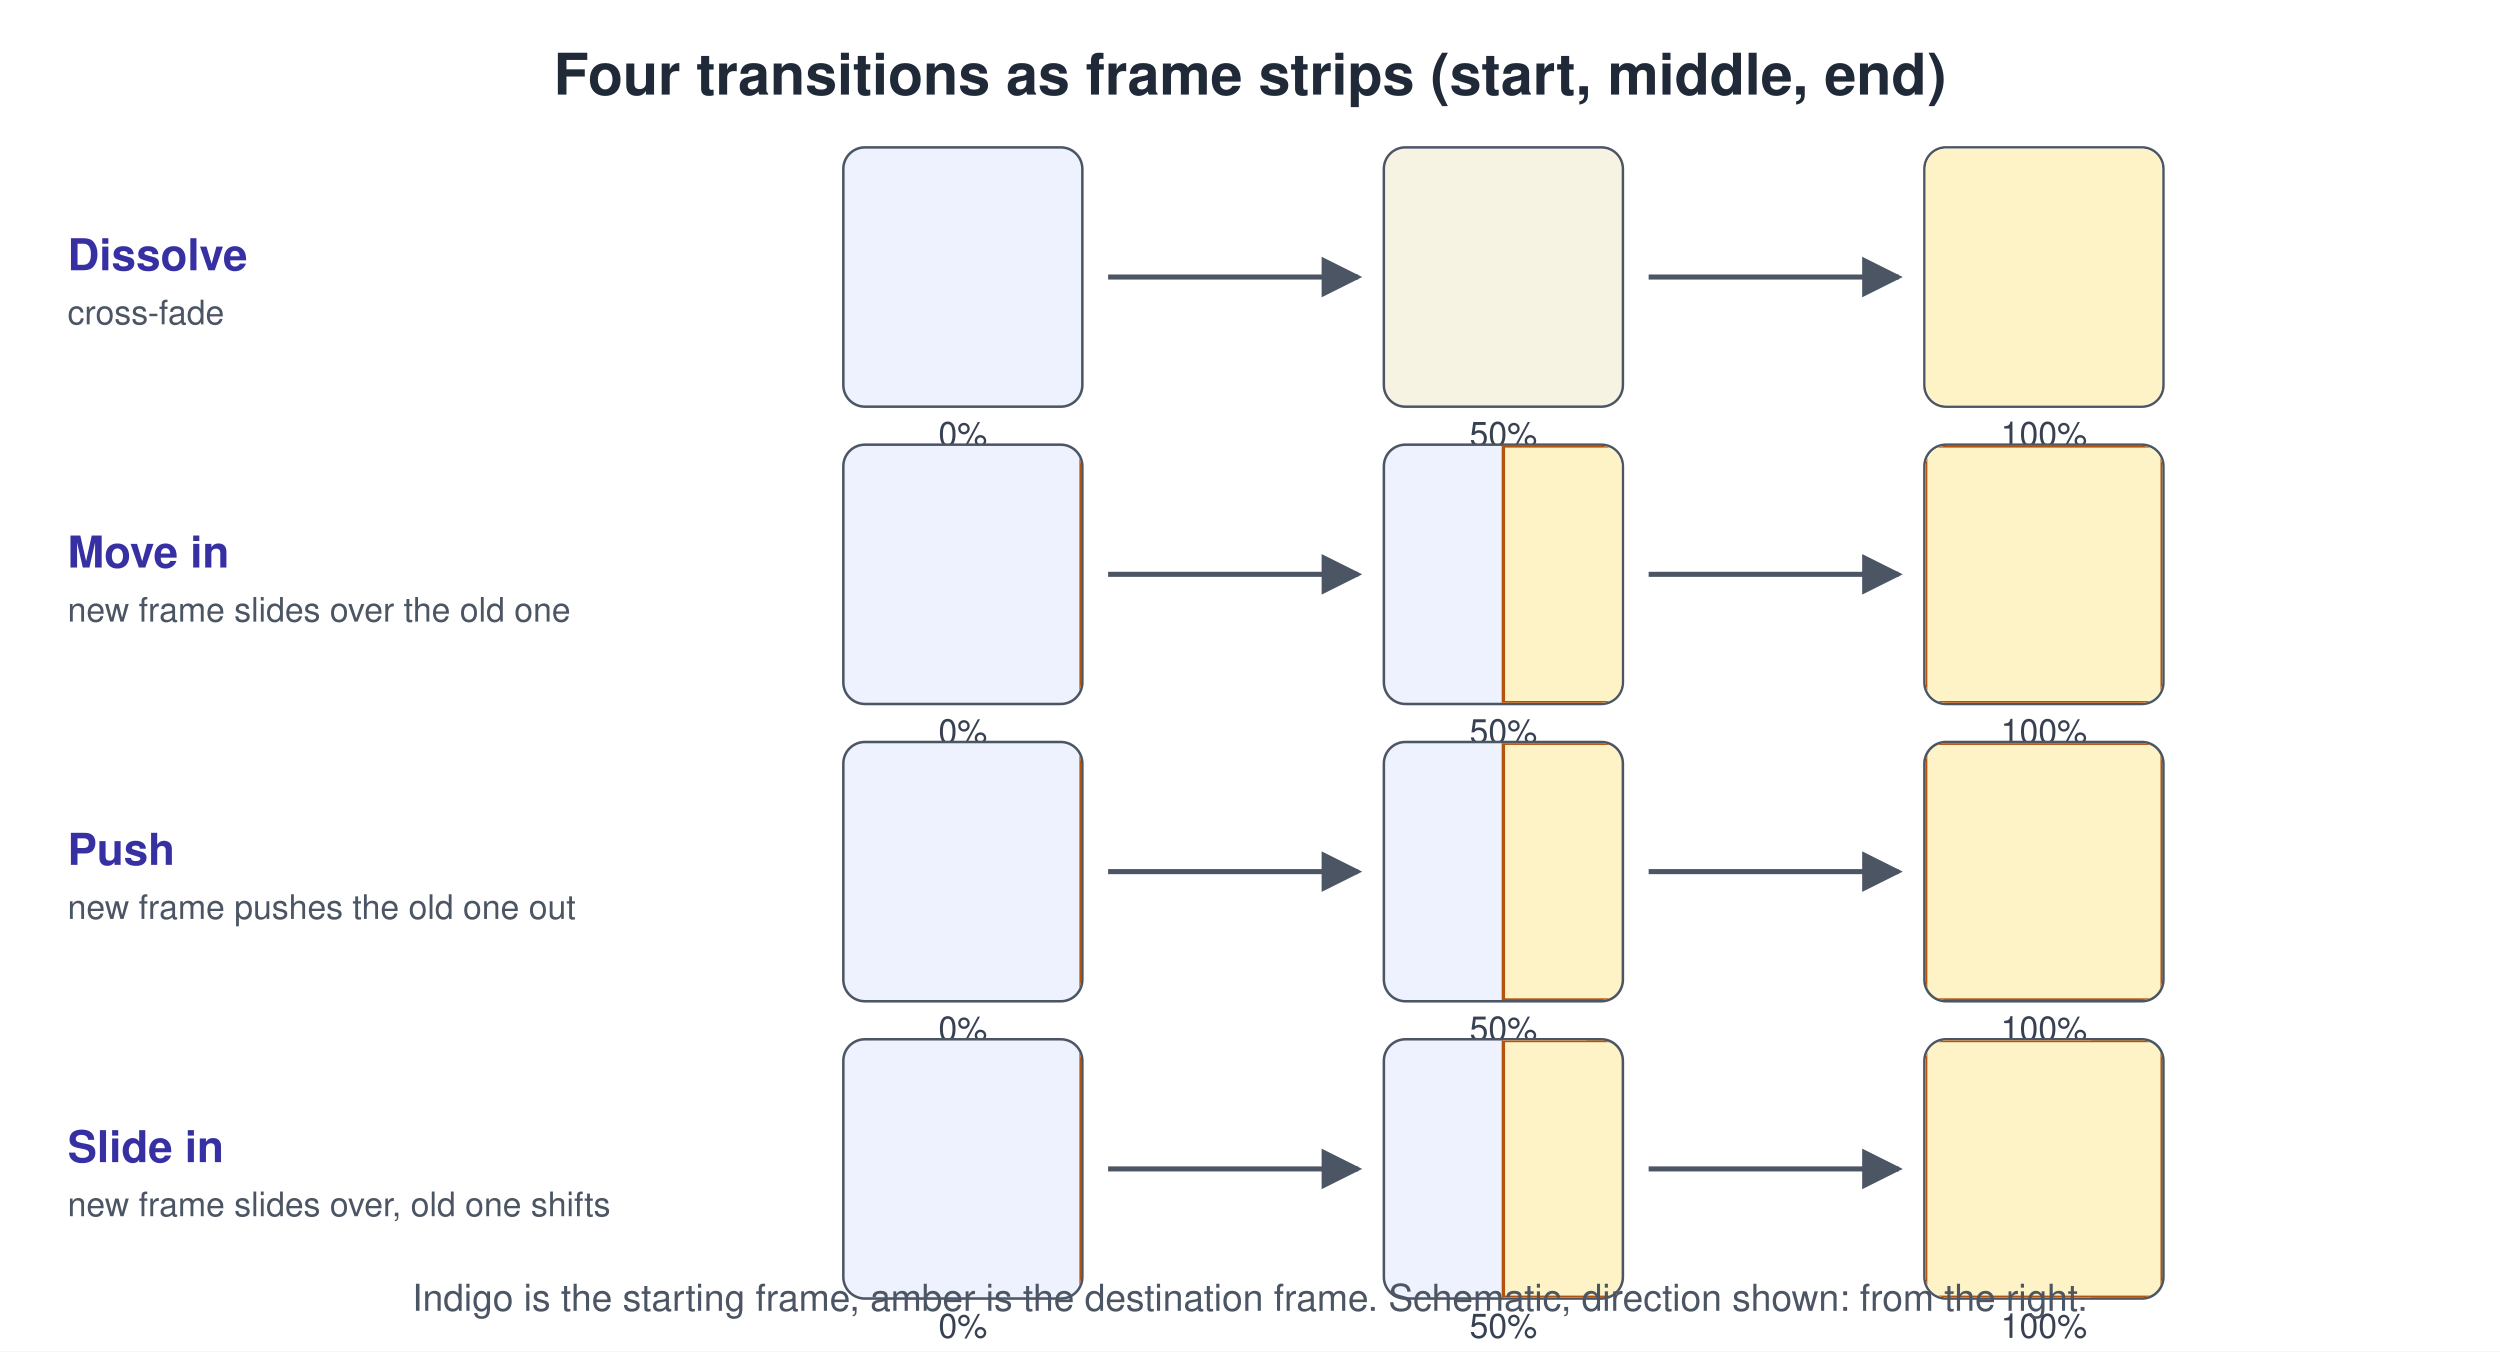
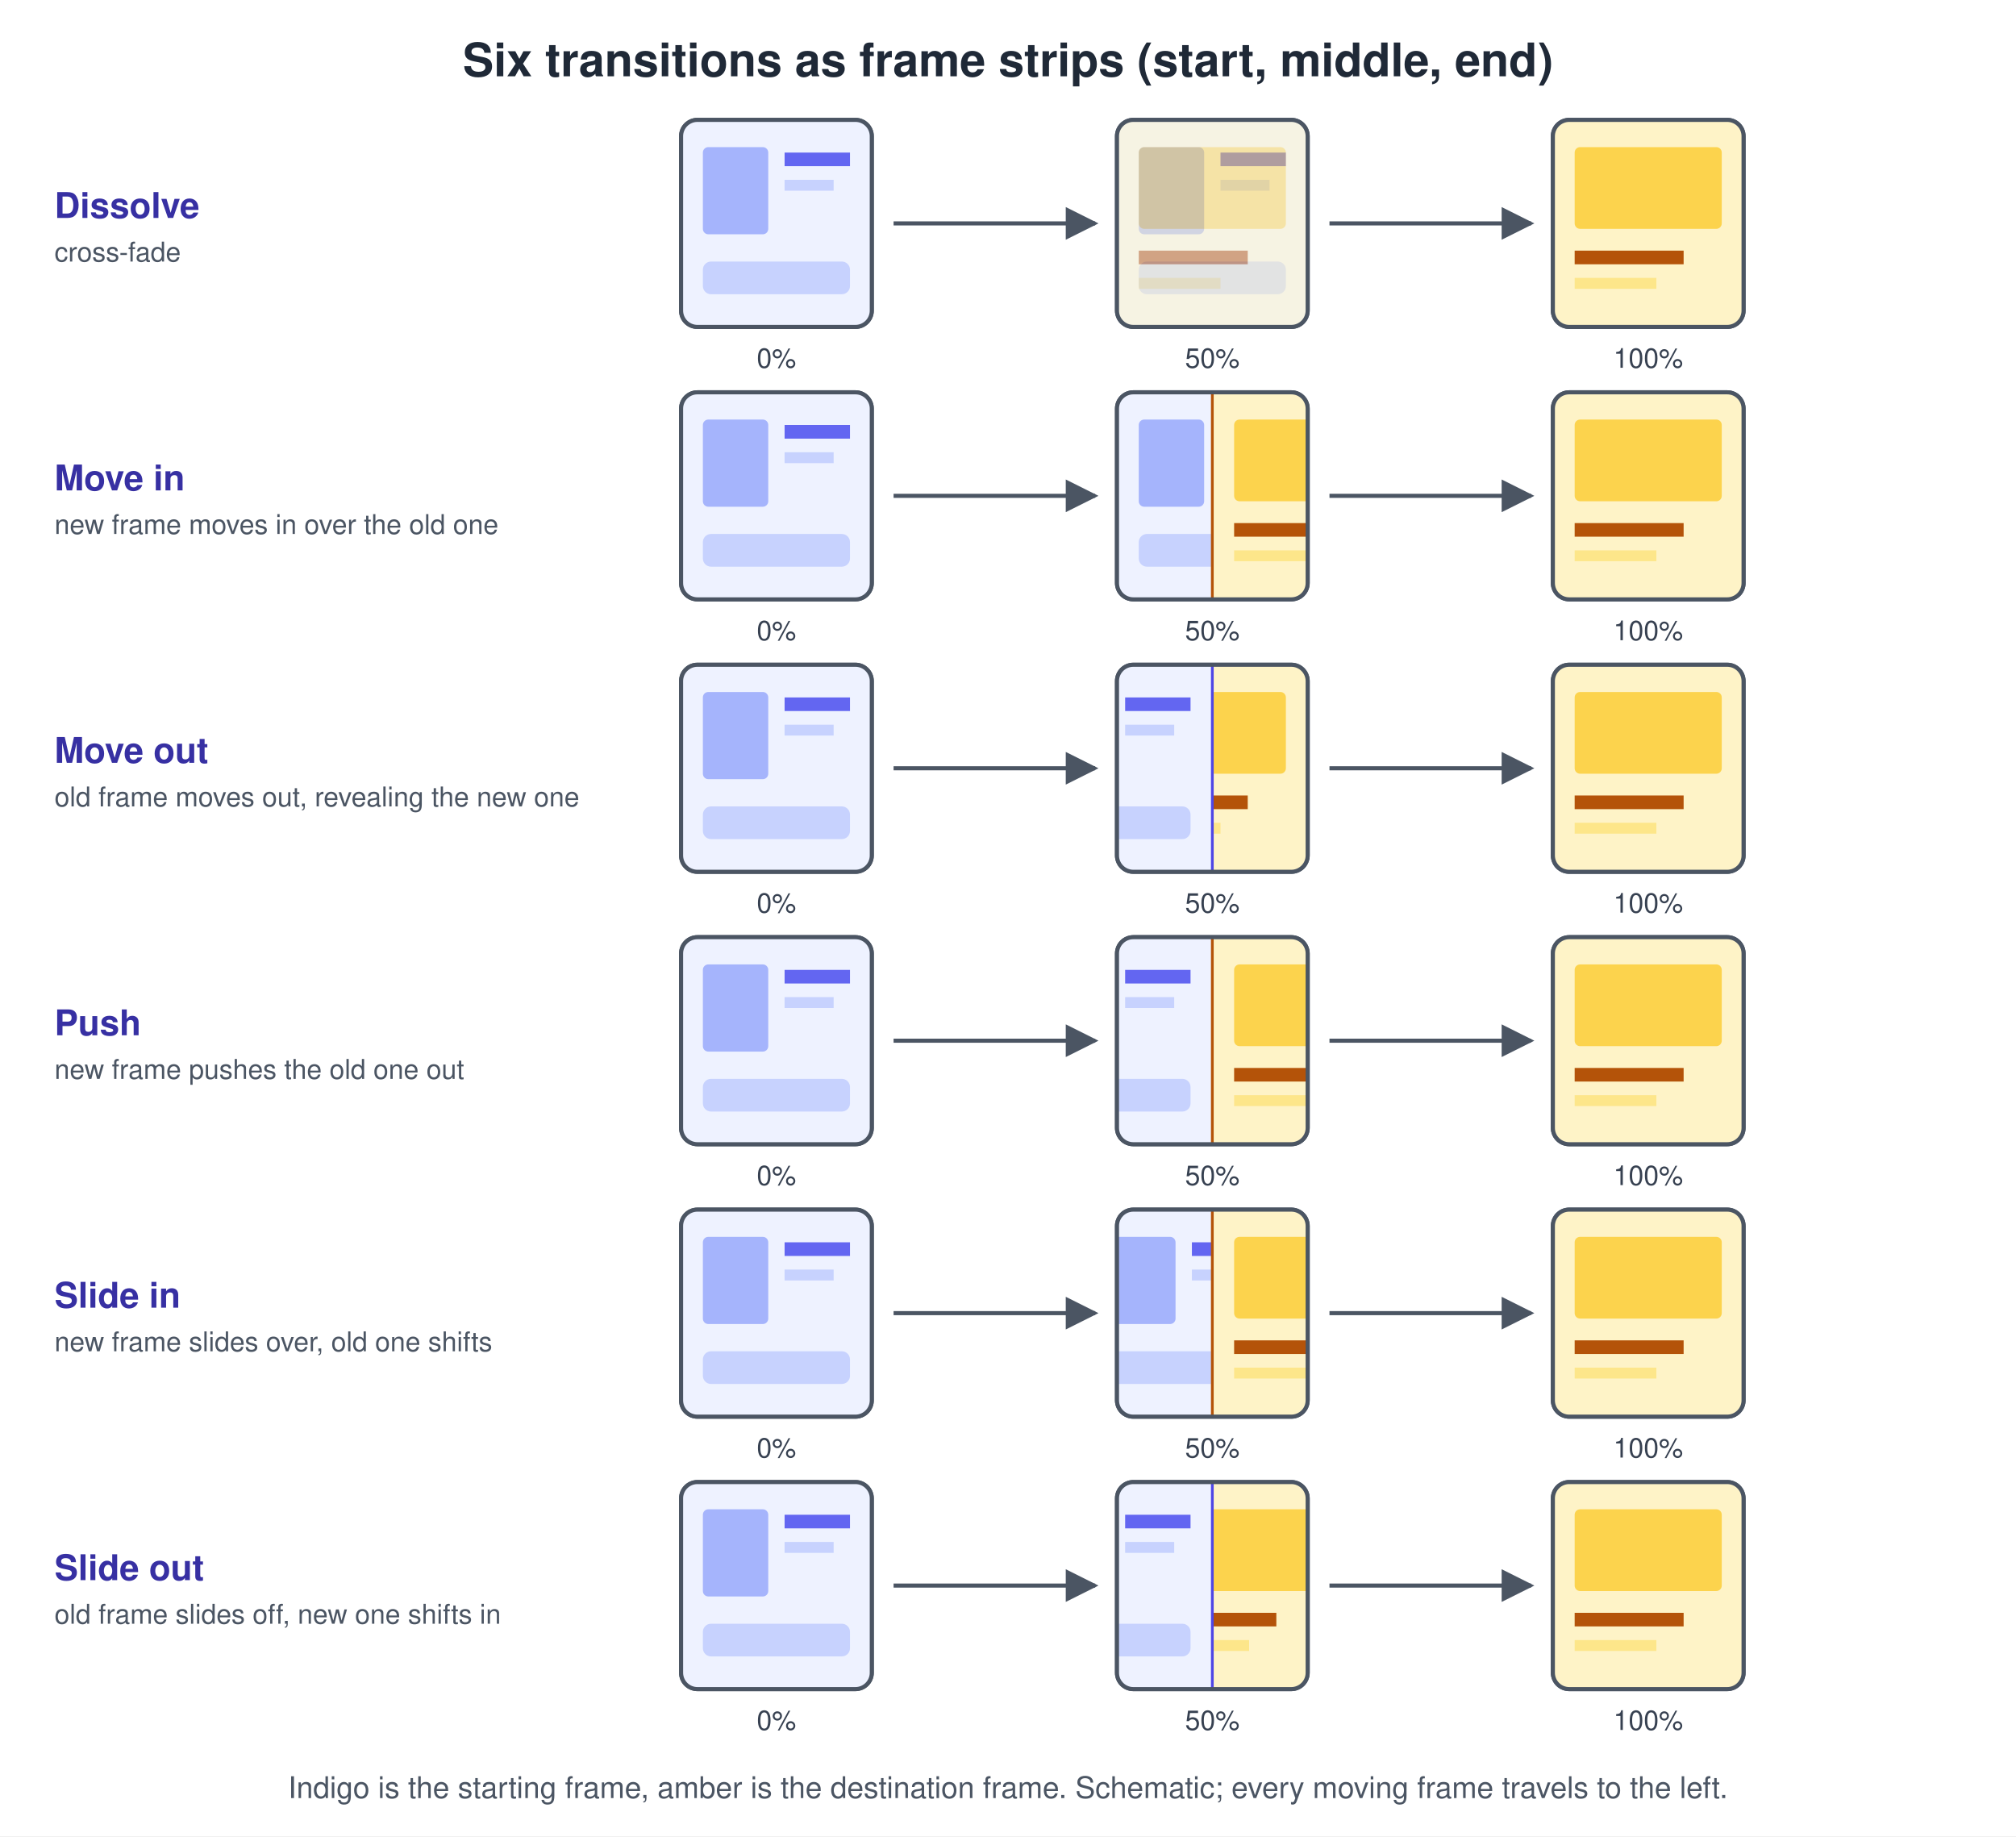
- <svg xmlns="http://www.w3.org/2000/svg" viewBox="0 0 740 400" width="740" height="400" font-family="Helvetica, Arial, sans-serif">
-   <rect width="740" height="400" fill="#FFFFFF" />
+ <svg xmlns="http://www.w3.org/2000/svg" viewBox="0 0 740 674" width="740" height="674" font-family="Helvetica, Arial, sans-serif">
+   <rect width="740" height="674" fill="#FFFFFF" />
  <defs>
    <marker id="ah" viewBox="0 0 10 10" refX="9" refY="5" markerWidth="8" markerHeight="8" orient="auto">
      <path d="M0,0 L10,5 L0,10 z" fill="#4B5563" />
    </marker>
  </defs>
-   <text x="370.0" y="28" text-anchor="middle" font-size="17" font-weight="bold" fill="#1F2937">Four transitions as frame strips (start, middle, end)</text>
-   <text x="20" y="80" text-anchor="start" font-size="13" font-weight="bold" fill="#3730A3">Dissolve</text>
-   <text x="20" y="96" text-anchor="start" font-size="10" font-weight="normal" fill="#4B5563">cross-fade</text>
+   <text x="370" y="28" text-anchor="middle" font-size="17" font-weight="bold" fill="#1F2937">Six transitions as frame strips (start, middle, end)</text>
+   <text x="20" y="80" font-size="13" font-weight="bold" fill="#3730A3">Dissolve</text>
+   <text x="20" y="96" font-size="10" fill="#4B5563">cross-fade</text>
  <clipPath id="c00">
    <rect x="250" y="44" width="70" height="76" rx="6" />
  </clipPath>
  <rect x="250" y="44" width="70" height="76" rx="6" fill="#FFFFFF" stroke="#4B5563" stroke-width="1.5" />
  <g clip-path="url(#c00)">
-     <rect x="250" y="44" width="70" height="76" fill="#EEF2FF" />
-     <rect x="250" y="44" width="70" height="76" fill="#FEF3C7" opacity="0.0" />
-   </g>
-   <text x="285.0" y="132" text-anchor="middle" font-size="10" font-weight="normal" fill="#374151">0%</text>
+     <rect x="250.0" y="44" width="70" height="76" fill="#EEF2FF" />
+     <rect x="258.0" y="54" width="24" height="32" rx="2" fill="#A5B4FC" />
+     <rect x="288.0" y="56" width="24" height="5" fill="#6366F1" />
+     <rect x="288.0" y="66" width="18" height="4" fill="#C7D2FE" />
+     <rect x="258.0" y="96" width="54" height="12" rx="3" fill="#C7D2FE" />
+     <g opacity="0">
+       <rect x="250.0" y="44" width="70" height="76" fill="#FEF3C7" />
+       <rect x="258.0" y="54" width="54" height="30" rx="2" fill="#FCD34D" />
+       <rect x="258.0" y="92" width="40" height="5" fill="#B45309" />
+       <rect x="258.0" y="102" width="30" height="4" fill="#FDE68A" />
+     </g>
+   </g>
+   <rect x="250" y="44" width="70" height="76" rx="6" fill="none" stroke="#4B5563" stroke-width="1.5" />
+   <text x="285" y="135" text-anchor="middle" font-size="10" fill="#374151">0%</text>
  <path d="M328 82 L402 82" stroke="#4B5563" stroke-width="1.5" marker-end="url(#ah)" />
  <clipPath id="c01">
    <rect x="410" y="44" width="70" height="76" rx="6" />
  </clipPath>
  <rect x="410" y="44" width="70" height="76" rx="6" fill="#FFFFFF" stroke="#4B5563" stroke-width="1.5" />
  <g clip-path="url(#c01)">
-     <rect x="410" y="44" width="70" height="76" fill="#EEF2FF" />
-     <rect x="410" y="44" width="70" height="76" fill="#FEF3C7" opacity="0.5" />
-   </g>
-   <text x="445.0" y="132" text-anchor="middle" font-size="10" font-weight="normal" fill="#374151">50%</text>
+     <rect x="410.0" y="44" width="70" height="76" fill="#EEF2FF" />
+     <rect x="418.0" y="54" width="24" height="32" rx="2" fill="#A5B4FC" />
+     <rect x="448.0" y="56" width="24" height="5" fill="#6366F1" />
+     <rect x="448.0" y="66" width="18" height="4" fill="#C7D2FE" />
+     <rect x="418.0" y="96" width="54" height="12" rx="3" fill="#C7D2FE" />
+     <g opacity="0.5">
+       <rect x="410.0" y="44" width="70" height="76" fill="#FEF3C7" />
+       <rect x="418.0" y="54" width="54" height="30" rx="2" fill="#FCD34D" />
+       <rect x="418.0" y="92" width="40" height="5" fill="#B45309" />
+       <rect x="418.0" y="102" width="30" height="4" fill="#FDE68A" />
+     </g>
+   </g>
+   <rect x="410" y="44" width="70" height="76" rx="6" fill="none" stroke="#4B5563" stroke-width="1.5" />
+   <text x="445" y="135" text-anchor="middle" font-size="10" fill="#374151">50%</text>
  <path d="M488 82 L562 82" stroke="#4B5563" stroke-width="1.5" marker-end="url(#ah)" />
  <clipPath id="c02">
    <rect x="570" y="44" width="70" height="76" rx="6" />
  </clipPath>
  <rect x="570" y="44" width="70" height="76" rx="6" fill="#FFFFFF" stroke="#4B5563" stroke-width="1.5" />
  <g clip-path="url(#c02)">
-     <rect x="570" y="44" width="70" height="76" fill="#EEF2FF" />
-     <rect x="570" y="44" width="70" height="76" fill="#FEF3C7" opacity="1.0" />
-   </g>
-   <text x="605.0" y="132" text-anchor="middle" font-size="10" font-weight="normal" fill="#374151">100%</text>
-   <text x="20" y="168" text-anchor="start" font-size="13" font-weight="bold" fill="#3730A3">Move in</text>
-   <text x="20" y="184" text-anchor="start" font-size="10" font-weight="normal" fill="#4B5563">new frame slides over the old one</text>
+     <rect x="570.0" y="44" width="70" height="76" fill="#EEF2FF" />
+     <rect x="578.0" y="54" width="24" height="32" rx="2" fill="#A5B4FC" />
+     <rect x="608.0" y="56" width="24" height="5" fill="#6366F1" />
+     <rect x="608.0" y="66" width="18" height="4" fill="#C7D2FE" />
+     <rect x="578.0" y="96" width="54" height="12" rx="3" fill="#C7D2FE" />
+     <g opacity="1">
+       <rect x="570.0" y="44" width="70" height="76" fill="#FEF3C7" />
+       <rect x="578.0" y="54" width="54" height="30" rx="2" fill="#FCD34D" />
+       <rect x="578.0" y="92" width="40" height="5" fill="#B45309" />
+       <rect x="578.0" y="102" width="30" height="4" fill="#FDE68A" />
+     </g>
+   </g>
+   <rect x="570" y="44" width="70" height="76" rx="6" fill="none" stroke="#4B5563" stroke-width="1.5" />
+   <text x="605" y="135" text-anchor="middle" font-size="10" fill="#374151">100%</text>
+   <text x="20" y="180" font-size="13" font-weight="bold" fill="#3730A3">Move in</text>
+   <text x="20" y="196" font-size="10" fill="#4B5563">new frame moves in over the old one</text>
  <clipPath id="c10">
-     <rect x="250" y="132" width="70" height="76" rx="6" />
-   </clipPath>
-   <rect x="250" y="132" width="70" height="76" rx="6" fill="#FFFFFF" stroke="#4B5563" stroke-width="1.5" />
+     <rect x="250" y="144" width="70" height="76" rx="6" />
+   </clipPath>
+   <rect x="250" y="144" width="70" height="76" rx="6" fill="#FFFFFF" stroke="#4B5563" stroke-width="1.5" />
  <g clip-path="url(#c10)">
-     <rect x="250" y="132" width="70" height="76" fill="#EEF2FF" />
-     <rect x="320.0" y="132" width="70" height="76" fill="#FEF3C7" stroke="#B45309" />
-   </g>
-   <text x="285.0" y="220" text-anchor="middle" font-size="10" font-weight="normal" fill="#374151">0%</text>
-   <path d="M328 170 L402 170" stroke="#4B5563" stroke-width="1.5" marker-end="url(#ah)" />
+     <rect x="250.0" y="144" width="70" height="76" fill="#EEF2FF" />
+     <rect x="258.0" y="154" width="24" height="32" rx="2" fill="#A5B4FC" />
+     <rect x="288.0" y="156" width="24" height="5" fill="#6366F1" />
+     <rect x="288.0" y="166" width="18" height="4" fill="#C7D2FE" />
+     <rect x="258.0" y="196" width="54" height="12" rx="3" fill="#C7D2FE" />
+     <rect x="320.0" y="144" width="70" height="76" fill="#FEF3C7" stroke="#B45309" />
+     <rect x="328.0" y="154" width="54" height="30" rx="2" fill="#FCD34D" />
+     <rect x="328.0" y="192" width="40" height="5" fill="#B45309" />
+     <rect x="328.0" y="202" width="30" height="4" fill="#FDE68A" />
+   </g>
+   <rect x="250" y="144" width="70" height="76" rx="6" fill="none" stroke="#4B5563" stroke-width="1.5" />
+   <text x="285" y="235" text-anchor="middle" font-size="10" fill="#374151">0%</text>
+   <path d="M328 182 L402 182" stroke="#4B5563" stroke-width="1.5" marker-end="url(#ah)" />
  <clipPath id="c11">
-     <rect x="410" y="132" width="70" height="76" rx="6" />
-   </clipPath>
-   <rect x="410" y="132" width="70" height="76" rx="6" fill="#FFFFFF" stroke="#4B5563" stroke-width="1.5" />
+     <rect x="410" y="144" width="70" height="76" rx="6" />
+   </clipPath>
+   <rect x="410" y="144" width="70" height="76" rx="6" fill="#FFFFFF" stroke="#4B5563" stroke-width="1.5" />
  <g clip-path="url(#c11)">
-     <rect x="410" y="132" width="70" height="76" fill="#EEF2FF" />
-     <rect x="445.0" y="132" width="70" height="76" fill="#FEF3C7" stroke="#B45309" />
-   </g>
-   <text x="445.0" y="220" text-anchor="middle" font-size="10" font-weight="normal" fill="#374151">50%</text>
-   <path d="M488 170 L562 170" stroke="#4B5563" stroke-width="1.5" marker-end="url(#ah)" />
+     <rect x="410.0" y="144" width="70" height="76" fill="#EEF2FF" />
+     <rect x="418.0" y="154" width="24" height="32" rx="2" fill="#A5B4FC" />
+     <rect x="448.0" y="156" width="24" height="5" fill="#6366F1" />
+     <rect x="448.0" y="166" width="18" height="4" fill="#C7D2FE" />
+     <rect x="418.0" y="196" width="54" height="12" rx="3" fill="#C7D2FE" />
+     <rect x="445.0" y="144" width="70" height="76" fill="#FEF3C7" stroke="#B45309" />
+     <rect x="453.0" y="154" width="54" height="30" rx="2" fill="#FCD34D" />
+     <rect x="453.0" y="192" width="40" height="5" fill="#B45309" />
+     <rect x="453.0" y="202" width="30" height="4" fill="#FDE68A" />
+   </g>
+   <rect x="410" y="144" width="70" height="76" rx="6" fill="none" stroke="#4B5563" stroke-width="1.5" />
+   <text x="445" y="235" text-anchor="middle" font-size="10" fill="#374151">50%</text>
+   <path d="M488 182 L562 182" stroke="#4B5563" stroke-width="1.5" marker-end="url(#ah)" />
  <clipPath id="c12">
-     <rect x="570" y="132" width="70" height="76" rx="6" />
-   </clipPath>
-   <rect x="570" y="132" width="70" height="76" rx="6" fill="#FFFFFF" stroke="#4B5563" stroke-width="1.5" />
+     <rect x="570" y="144" width="70" height="76" rx="6" />
+   </clipPath>
+   <rect x="570" y="144" width="70" height="76" rx="6" fill="#FFFFFF" stroke="#4B5563" stroke-width="1.5" />
  <g clip-path="url(#c12)">
-     <rect x="570" y="132" width="70" height="76" fill="#EEF2FF" />
-     <rect x="570.0" y="132" width="70" height="76" fill="#FEF3C7" stroke="#B45309" />
-   </g>
-   <text x="605.0" y="220" text-anchor="middle" font-size="10" font-weight="normal" fill="#374151">100%</text>
-   <text x="20" y="256" text-anchor="start" font-size="13" font-weight="bold" fill="#3730A3">Push</text>
-   <text x="20" y="272" text-anchor="start" font-size="10" font-weight="normal" fill="#4B5563">new frame pushes the old one out</text>
+     <rect x="570.0" y="144" width="70" height="76" fill="#EEF2FF" />
+     <rect x="578.0" y="154" width="24" height="32" rx="2" fill="#A5B4FC" />
+     <rect x="608.0" y="156" width="24" height="5" fill="#6366F1" />
+     <rect x="608.0" y="166" width="18" height="4" fill="#C7D2FE" />
+     <rect x="578.0" y="196" width="54" height="12" rx="3" fill="#C7D2FE" />
+     <rect x="570.0" y="144" width="70" height="76" fill="#FEF3C7" stroke="#B45309" />
+     <rect x="578.0" y="154" width="54" height="30" rx="2" fill="#FCD34D" />
+     <rect x="578.0" y="192" width="40" height="5" fill="#B45309" />
+     <rect x="578.0" y="202" width="30" height="4" fill="#FDE68A" />
+   </g>
+   <rect x="570" y="144" width="70" height="76" rx="6" fill="none" stroke="#4B5563" stroke-width="1.5" />
+   <text x="605" y="235" text-anchor="middle" font-size="10" fill="#374151">100%</text>
+   <text x="20" y="280" font-size="13" font-weight="bold" fill="#3730A3">Move out</text>
+   <text x="20" y="296" font-size="10" fill="#4B5563">old frame moves out, revealing the new one</text>
  <clipPath id="c20">
-     <rect x="250" y="220" width="70" height="76" rx="6" />
-   </clipPath>
-   <rect x="250" y="220" width="70" height="76" rx="6" fill="#FFFFFF" stroke="#4B5563" stroke-width="1.5" />
+     <rect x="250" y="244" width="70" height="76" rx="6" />
+   </clipPath>
+   <rect x="250" y="244" width="70" height="76" rx="6" fill="#FFFFFF" stroke="#4B5563" stroke-width="1.5" />
  <g clip-path="url(#c20)">
-     <rect x="250.0" y="220" width="70" height="76" fill="#EEF2FF" />
-     <rect x="320.0" y="220" width="70" height="76" fill="#FEF3C7" stroke="#B45309" />
-   </g>
-   <text x="285.0" y="308" text-anchor="middle" font-size="10" font-weight="normal" fill="#374151">0%</text>
-   <path d="M328 258 L402 258" stroke="#4B5563" stroke-width="1.5" marker-end="url(#ah)" />
+     <rect x="250.0" y="244" width="70" height="76" fill="#FEF3C7" />
+     <rect x="258.0" y="254" width="54" height="30" rx="2" fill="#FCD34D" />
+     <rect x="258.0" y="292" width="40" height="5" fill="#B45309" />
+     <rect x="258.0" y="302" width="30" height="4" fill="#FDE68A" />
+     <rect x="250.0" y="244" width="70" height="76" fill="#EEF2FF" stroke="#4F46E5" />
+     <rect x="258.0" y="254" width="24" height="32" rx="2" fill="#A5B4FC" />
+     <rect x="288.0" y="256" width="24" height="5" fill="#6366F1" />
+     <rect x="288.0" y="266" width="18" height="4" fill="#C7D2FE" />
+     <rect x="258.0" y="296" width="54" height="12" rx="3" fill="#C7D2FE" />
+   </g>
+   <rect x="250" y="244" width="70" height="76" rx="6" fill="none" stroke="#4B5563" stroke-width="1.5" />
+   <text x="285" y="335" text-anchor="middle" font-size="10" fill="#374151">0%</text>
+   <path d="M328 282 L402 282" stroke="#4B5563" stroke-width="1.5" marker-end="url(#ah)" />
  <clipPath id="c21">
-     <rect x="410" y="220" width="70" height="76" rx="6" />
-   </clipPath>
-   <rect x="410" y="220" width="70" height="76" rx="6" fill="#FFFFFF" stroke="#4B5563" stroke-width="1.5" />
+     <rect x="410" y="244" width="70" height="76" rx="6" />
+   </clipPath>
+   <rect x="410" y="244" width="70" height="76" rx="6" fill="#FFFFFF" stroke="#4B5563" stroke-width="1.5" />
  <g clip-path="url(#c21)">
-     <rect x="375.0" y="220" width="70" height="76" fill="#EEF2FF" />
-     <rect x="445.0" y="220" width="70" height="76" fill="#FEF3C7" stroke="#B45309" />
-   </g>
-   <text x="445.0" y="308" text-anchor="middle" font-size="10" font-weight="normal" fill="#374151">50%</text>
-   <path d="M488 258 L562 258" stroke="#4B5563" stroke-width="1.5" marker-end="url(#ah)" />
+     <rect x="410.0" y="244" width="70" height="76" fill="#FEF3C7" />
+     <rect x="418.0" y="254" width="54" height="30" rx="2" fill="#FCD34D" />
+     <rect x="418.0" y="292" width="40" height="5" fill="#B45309" />
+     <rect x="418.0" y="302" width="30" height="4" fill="#FDE68A" />
+     <rect x="375.0" y="244" width="70" height="76" fill="#EEF2FF" stroke="#4F46E5" />
+     <rect x="383.0" y="254" width="24" height="32" rx="2" fill="#A5B4FC" />
+     <rect x="413.0" y="256" width="24" height="5" fill="#6366F1" />
+     <rect x="413.0" y="266" width="18" height="4" fill="#C7D2FE" />
+     <rect x="383.0" y="296" width="54" height="12" rx="3" fill="#C7D2FE" />
+   </g>
+   <rect x="410" y="244" width="70" height="76" rx="6" fill="none" stroke="#4B5563" stroke-width="1.5" />
+   <text x="445" y="335" text-anchor="middle" font-size="10" fill="#374151">50%</text>
+   <path d="M488 282 L562 282" stroke="#4B5563" stroke-width="1.5" marker-end="url(#ah)" />
  <clipPath id="c22">
-     <rect x="570" y="220" width="70" height="76" rx="6" />
-   </clipPath>
-   <rect x="570" y="220" width="70" height="76" rx="6" fill="#FFFFFF" stroke="#4B5563" stroke-width="1.5" />
+     <rect x="570" y="244" width="70" height="76" rx="6" />
+   </clipPath>
+   <rect x="570" y="244" width="70" height="76" rx="6" fill="#FFFFFF" stroke="#4B5563" stroke-width="1.5" />
  <g clip-path="url(#c22)">
-     <rect x="500.0" y="220" width="70" height="76" fill="#EEF2FF" />
-     <rect x="570.0" y="220" width="70" height="76" fill="#FEF3C7" stroke="#B45309" />
-   </g>
-   <text x="605.0" y="308" text-anchor="middle" font-size="10" font-weight="normal" fill="#374151">100%</text>
-   <text x="20" y="344" text-anchor="start" font-size="13" font-weight="bold" fill="#3730A3">Slide in</text>
-   <text x="20" y="360" text-anchor="start" font-size="10" font-weight="normal" fill="#4B5563">new frame slides over, old one shifts</text>
+     <rect x="570.0" y="244" width="70" height="76" fill="#FEF3C7" />
+     <rect x="578.0" y="254" width="54" height="30" rx="2" fill="#FCD34D" />
+     <rect x="578.0" y="292" width="40" height="5" fill="#B45309" />
+     <rect x="578.0" y="302" width="30" height="4" fill="#FDE68A" />
+     <rect x="500.0" y="244" width="70" height="76" fill="#EEF2FF" stroke="#4F46E5" />
+     <rect x="508.0" y="254" width="24" height="32" rx="2" fill="#A5B4FC" />
+     <rect x="538.0" y="256" width="24" height="5" fill="#6366F1" />
+     <rect x="538.0" y="266" width="18" height="4" fill="#C7D2FE" />
+     <rect x="508.0" y="296" width="54" height="12" rx="3" fill="#C7D2FE" />
+   </g>
+   <rect x="570" y="244" width="70" height="76" rx="6" fill="none" stroke="#4B5563" stroke-width="1.5" />
+   <text x="605" y="335" text-anchor="middle" font-size="10" fill="#374151">100%</text>
+   <text x="20" y="380" font-size="13" font-weight="bold" fill="#3730A3">Push</text>
+   <text x="20" y="396" font-size="10" fill="#4B5563">new frame pushes the old one out</text>
  <clipPath id="c30">
-     <rect x="250" y="308" width="70" height="76" rx="6" />
-   </clipPath>
-   <rect x="250" y="308" width="70" height="76" rx="6" fill="#FFFFFF" stroke="#4B5563" stroke-width="1.5" />
+     <rect x="250" y="344" width="70" height="76" rx="6" />
+   </clipPath>
+   <rect x="250" y="344" width="70" height="76" rx="6" fill="#FFFFFF" stroke="#4B5563" stroke-width="1.5" />
  <g clip-path="url(#c30)">
-     <rect x="250.0" y="308" width="70" height="76" fill="#EEF2FF" />
-     <rect x="320.0" y="308" width="70" height="76" fill="#FEF3C7" stroke="#B45309" />
-   </g>
-   <text x="285.0" y="396" text-anchor="middle" font-size="10" font-weight="normal" fill="#374151">0%</text>
-   <path d="M328 346 L402 346" stroke="#4B5563" stroke-width="1.5" marker-end="url(#ah)" />
+     <rect x="250.0" y="344" width="70" height="76" fill="#EEF2FF" />
+     <rect x="258.0" y="354" width="24" height="32" rx="2" fill="#A5B4FC" />
+     <rect x="288.0" y="356" width="24" height="5" fill="#6366F1" />
+     <rect x="288.0" y="366" width="18" height="4" fill="#C7D2FE" />
+     <rect x="258.0" y="396" width="54" height="12" rx="3" fill="#C7D2FE" />
+     <rect x="320.0" y="344" width="70" height="76" fill="#FEF3C7" stroke="#B45309" />
+     <rect x="328.0" y="354" width="54" height="30" rx="2" fill="#FCD34D" />
+     <rect x="328.0" y="392" width="40" height="5" fill="#B45309" />
+     <rect x="328.0" y="402" width="30" height="4" fill="#FDE68A" />
+   </g>
+   <rect x="250" y="344" width="70" height="76" rx="6" fill="none" stroke="#4B5563" stroke-width="1.5" />
+   <text x="285" y="435" text-anchor="middle" font-size="10" fill="#374151">0%</text>
+   <path d="M328 382 L402 382" stroke="#4B5563" stroke-width="1.5" marker-end="url(#ah)" />
  <clipPath id="c31">
-     <rect x="410" y="308" width="70" height="76" rx="6" />
-   </clipPath>
-   <rect x="410" y="308" width="70" height="76" rx="6" fill="#FFFFFF" stroke="#4B5563" stroke-width="1.5" />
+     <rect x="410" y="344" width="70" height="76" rx="6" />
+   </clipPath>
+   <rect x="410" y="344" width="70" height="76" rx="6" fill="#FFFFFF" stroke="#4B5563" stroke-width="1.5" />
  <g clip-path="url(#c31)">
-     <rect x="399.5" y="308" width="70" height="76" fill="#EEF2FF" />
-     <rect x="445.0" y="308" width="70" height="76" fill="#FEF3C7" stroke="#B45309" />
-   </g>
-   <text x="445.0" y="396" text-anchor="middle" font-size="10" font-weight="normal" fill="#374151">50%</text>
-   <path d="M488 346 L562 346" stroke="#4B5563" stroke-width="1.5" marker-end="url(#ah)" />
+     <rect x="375.0" y="344" width="70" height="76" fill="#EEF2FF" />
+     <rect x="383.0" y="354" width="24" height="32" rx="2" fill="#A5B4FC" />
+     <rect x="413.0" y="356" width="24" height="5" fill="#6366F1" />
+     <rect x="413.0" y="366" width="18" height="4" fill="#C7D2FE" />
+     <rect x="383.0" y="396" width="54" height="12" rx="3" fill="#C7D2FE" />
+     <rect x="445.0" y="344" width="70" height="76" fill="#FEF3C7" stroke="#B45309" />
+     <rect x="453.0" y="354" width="54" height="30" rx="2" fill="#FCD34D" />
+     <rect x="453.0" y="392" width="40" height="5" fill="#B45309" />
+     <rect x="453.0" y="402" width="30" height="4" fill="#FDE68A" />
+   </g>
+   <rect x="410" y="344" width="70" height="76" rx="6" fill="none" stroke="#4B5563" stroke-width="1.5" />
+   <text x="445" y="435" text-anchor="middle" font-size="10" fill="#374151">50%</text>
+   <path d="M488 382 L562 382" stroke="#4B5563" stroke-width="1.5" marker-end="url(#ah)" />
  <clipPath id="c32">
-     <rect x="570" y="308" width="70" height="76" rx="6" />
-   </clipPath>
-   <rect x="570" y="308" width="70" height="76" rx="6" fill="#FFFFFF" stroke="#4B5563" stroke-width="1.5" />
+     <rect x="570" y="344" width="70" height="76" rx="6" />
+   </clipPath>
+   <rect x="570" y="344" width="70" height="76" rx="6" fill="#FFFFFF" stroke="#4B5563" stroke-width="1.5" />
  <g clip-path="url(#c32)">
-     <rect x="549.0" y="308" width="70" height="76" fill="#EEF2FF" />
-     <rect x="570.0" y="308" width="70" height="76" fill="#FEF3C7" stroke="#B45309" />
-   </g>
-   <text x="605.0" y="396" text-anchor="middle" font-size="10" font-weight="normal" fill="#374151">100%</text>
-   <text x="370.0" y="388" text-anchor="middle" font-size="11" font-weight="normal" fill="#4B5563">Indigo is the starting frame, amber is the destination frame. Schematic, direction shown: from the right.</text>
+     <rect x="500.0" y="344" width="70" height="76" fill="#EEF2FF" />
+     <rect x="508.0" y="354" width="24" height="32" rx="2" fill="#A5B4FC" />
+     <rect x="538.0" y="356" width="24" height="5" fill="#6366F1" />
+     <rect x="538.0" y="366" width="18" height="4" fill="#C7D2FE" />
+     <rect x="508.0" y="396" width="54" height="12" rx="3" fill="#C7D2FE" />
+     <rect x="570.0" y="344" width="70" height="76" fill="#FEF3C7" stroke="#B45309" />
+     <rect x="578.0" y="354" width="54" height="30" rx="2" fill="#FCD34D" />
+     <rect x="578.0" y="392" width="40" height="5" fill="#B45309" />
+     <rect x="578.0" y="402" width="30" height="4" fill="#FDE68A" />
+   </g>
+   <rect x="570" y="344" width="70" height="76" rx="6" fill="none" stroke="#4B5563" stroke-width="1.5" />
+   <text x="605" y="435" text-anchor="middle" font-size="10" fill="#374151">100%</text>
+   <text x="20" y="480" font-size="13" font-weight="bold" fill="#3730A3">Slide in</text>
+   <text x="20" y="496" font-size="10" fill="#4B5563">new frame slides over, old one shifts</text>
+   <clipPath id="c40">
+     <rect x="250" y="444" width="70" height="76" rx="6" />
+   </clipPath>
+   <rect x="250" y="444" width="70" height="76" rx="6" fill="#FFFFFF" stroke="#4B5563" stroke-width="1.5" />
+   <g clip-path="url(#c40)">
+     <rect x="250.0" y="444" width="70" height="76" fill="#EEF2FF" />
+     <rect x="258.0" y="454" width="24" height="32" rx="2" fill="#A5B4FC" />
+     <rect x="288.0" y="456" width="24" height="5" fill="#6366F1" />
+     <rect x="288.0" y="466" width="18" height="4" fill="#C7D2FE" />
+     <rect x="258.0" y="496" width="54" height="12" rx="3" fill="#C7D2FE" />
+     <rect x="320.0" y="444" width="70" height="76" fill="#FEF3C7" stroke="#B45309" />
+     <rect x="328.0" y="454" width="54" height="30" rx="2" fill="#FCD34D" />
+     <rect x="328.0" y="492" width="40" height="5" fill="#B45309" />
+     <rect x="328.0" y="502" width="30" height="4" fill="#FDE68A" />
+   </g>
+   <rect x="250" y="444" width="70" height="76" rx="6" fill="none" stroke="#4B5563" stroke-width="1.5" />
+   <text x="285" y="535" text-anchor="middle" font-size="10" fill="#374151">0%</text>
+   <path d="M328 482 L402 482" stroke="#4B5563" stroke-width="1.5" marker-end="url(#ah)" />
+   <clipPath id="c41">
+     <rect x="410" y="444" width="70" height="76" rx="6" />
+   </clipPath>
+   <rect x="410" y="444" width="70" height="76" rx="6" fill="#FFFFFF" stroke="#4B5563" stroke-width="1.5" />
+   <g clip-path="url(#c41)">
+     <rect x="399.5" y="444" width="70" height="76" fill="#EEF2FF" />
+     <rect x="407.5" y="454" width="24" height="32" rx="2" fill="#A5B4FC" />
+     <rect x="437.5" y="456" width="24" height="5" fill="#6366F1" />
+     <rect x="437.5" y="466" width="18" height="4" fill="#C7D2FE" />
+     <rect x="407.5" y="496" width="54" height="12" rx="3" fill="#C7D2FE" />
+     <rect x="445.0" y="444" width="70" height="76" fill="#FEF3C7" stroke="#B45309" />
+     <rect x="453.0" y="454" width="54" height="30" rx="2" fill="#FCD34D" />
+     <rect x="453.0" y="492" width="40" height="5" fill="#B45309" />
+     <rect x="453.0" y="502" width="30" height="4" fill="#FDE68A" />
+   </g>
+   <rect x="410" y="444" width="70" height="76" rx="6" fill="none" stroke="#4B5563" stroke-width="1.5" />
+   <text x="445" y="535" text-anchor="middle" font-size="10" fill="#374151">50%</text>
+   <path d="M488 482 L562 482" stroke="#4B5563" stroke-width="1.5" marker-end="url(#ah)" />
+   <clipPath id="c42">
+     <rect x="570" y="444" width="70" height="76" rx="6" />
+   </clipPath>
+   <rect x="570" y="444" width="70" height="76" rx="6" fill="#FFFFFF" stroke="#4B5563" stroke-width="1.5" />
+   <g clip-path="url(#c42)">
+     <rect x="549.0" y="444" width="70" height="76" fill="#EEF2FF" />
+     <rect x="557.0" y="454" width="24" height="32" rx="2" fill="#A5B4FC" />
+     <rect x="587.0" y="456" width="24" height="5" fill="#6366F1" />
+     <rect x="587.0" y="466" width="18" height="4" fill="#C7D2FE" />
+     <rect x="557.0" y="496" width="54" height="12" rx="3" fill="#C7D2FE" />
+     <rect x="570.0" y="444" width="70" height="76" fill="#FEF3C7" stroke="#B45309" />
+     <rect x="578.0" y="454" width="54" height="30" rx="2" fill="#FCD34D" />
+     <rect x="578.0" y="492" width="40" height="5" fill="#B45309" />
+     <rect x="578.0" y="502" width="30" height="4" fill="#FDE68A" />
+   </g>
+   <rect x="570" y="444" width="70" height="76" rx="6" fill="none" stroke="#4B5563" stroke-width="1.5" />
+   <text x="605" y="535" text-anchor="middle" font-size="10" fill="#374151">100%</text>
+   <text x="20" y="580" font-size="13" font-weight="bold" fill="#3730A3">Slide out</text>
+   <text x="20" y="596" font-size="10" fill="#4B5563">old frame slides off, new one shifts in</text>
+   <clipPath id="c50">
+     <rect x="250" y="544" width="70" height="76" rx="6" />
+   </clipPath>
+   <rect x="250" y="544" width="70" height="76" rx="6" fill="#FFFFFF" stroke="#4B5563" stroke-width="1.5" />
+   <g clip-path="url(#c50)">
+     <rect x="271.0" y="544" width="70" height="76" fill="#FEF3C7" />
+     <rect x="279.0" y="554" width="54" height="30" rx="2" fill="#FCD34D" />
+     <rect x="279.0" y="592" width="40" height="5" fill="#B45309" />
+     <rect x="279.0" y="602" width="30" height="4" fill="#FDE68A" />
+     <rect x="250.0" y="544" width="70" height="76" fill="#EEF2FF" stroke="#4F46E5" />
+     <rect x="258.0" y="554" width="24" height="32" rx="2" fill="#A5B4FC" />
+     <rect x="288.0" y="556" width="24" height="5" fill="#6366F1" />
+     <rect x="288.0" y="566" width="18" height="4" fill="#C7D2FE" />
+     <rect x="258.0" y="596" width="54" height="12" rx="3" fill="#C7D2FE" />
+   </g>
+   <rect x="250" y="544" width="70" height="76" rx="6" fill="none" stroke="#4B5563" stroke-width="1.5" />
+   <text x="285" y="635" text-anchor="middle" font-size="10" fill="#374151">0%</text>
+   <path d="M328 582 L402 582" stroke="#4B5563" stroke-width="1.5" marker-end="url(#ah)" />
+   <clipPath id="c51">
+     <rect x="410" y="544" width="70" height="76" rx="6" />
+   </clipPath>
+   <rect x="410" y="544" width="70" height="76" rx="6" fill="#FFFFFF" stroke="#4B5563" stroke-width="1.5" />
+   <g clip-path="url(#c51)">
+     <rect x="420.5" y="544" width="70" height="76" fill="#FEF3C7" />
+     <rect x="428.5" y="554" width="54" height="30" rx="2" fill="#FCD34D" />
+     <rect x="428.5" y="592" width="40" height="5" fill="#B45309" />
+     <rect x="428.5" y="602" width="30" height="4" fill="#FDE68A" />
+     <rect x="375.0" y="544" width="70" height="76" fill="#EEF2FF" stroke="#4F46E5" />
+     <rect x="383.0" y="554" width="24" height="32" rx="2" fill="#A5B4FC" />
+     <rect x="413.0" y="556" width="24" height="5" fill="#6366F1" />
+     <rect x="413.0" y="566" width="18" height="4" fill="#C7D2FE" />
+     <rect x="383.0" y="596" width="54" height="12" rx="3" fill="#C7D2FE" />
+   </g>
+   <rect x="410" y="544" width="70" height="76" rx="6" fill="none" stroke="#4B5563" stroke-width="1.5" />
+   <text x="445" y="635" text-anchor="middle" font-size="10" fill="#374151">50%</text>
+   <path d="M488 582 L562 582" stroke="#4B5563" stroke-width="1.5" marker-end="url(#ah)" />
+   <clipPath id="c52">
+     <rect x="570" y="544" width="70" height="76" rx="6" />
+   </clipPath>
+   <rect x="570" y="544" width="70" height="76" rx="6" fill="#FFFFFF" stroke="#4B5563" stroke-width="1.5" />
+   <g clip-path="url(#c52)">
+     <rect x="570.0" y="544" width="70" height="76" fill="#FEF3C7" />
+     <rect x="578.0" y="554" width="54" height="30" rx="2" fill="#FCD34D" />
+     <rect x="578.0" y="592" width="40" height="5" fill="#B45309" />
+     <rect x="578.0" y="602" width="30" height="4" fill="#FDE68A" />
+     <rect x="500.0" y="544" width="70" height="76" fill="#EEF2FF" stroke="#4F46E5" />
+     <rect x="508.0" y="554" width="24" height="32" rx="2" fill="#A5B4FC" />
+     <rect x="538.0" y="556" width="24" height="5" fill="#6366F1" />
+     <rect x="538.0" y="566" width="18" height="4" fill="#C7D2FE" />
+     <rect x="508.0" y="596" width="54" height="12" rx="3" fill="#C7D2FE" />
+   </g>
+   <rect x="570" y="544" width="70" height="76" rx="6" fill="none" stroke="#4B5563" stroke-width="1.5" />
+   <text x="605" y="635" text-anchor="middle" font-size="10" fill="#374151">100%</text>
+   <text x="370" y="660" text-anchor="middle" font-size="11" fill="#4B5563">Indigo is the starting frame, amber is the destination frame. Schematic; every moving frame travels to the left.</text>
</svg>
